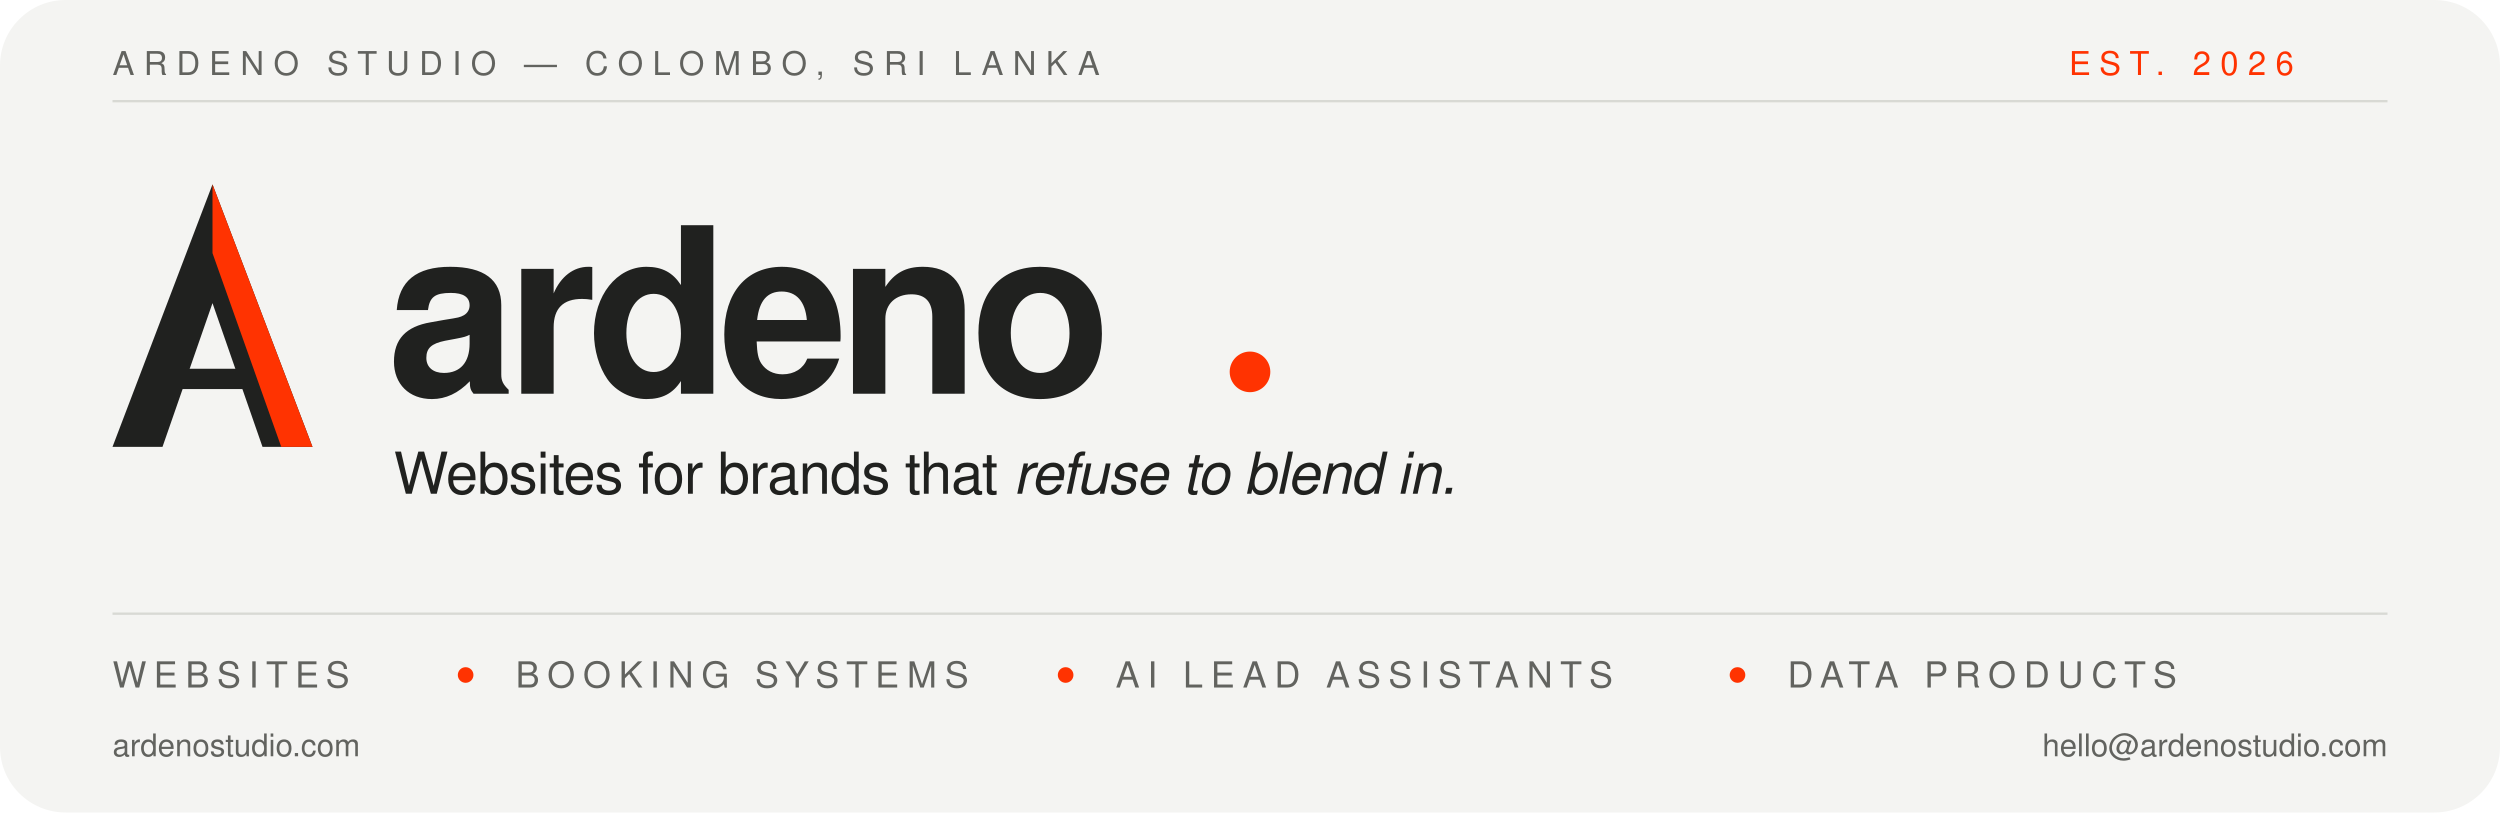
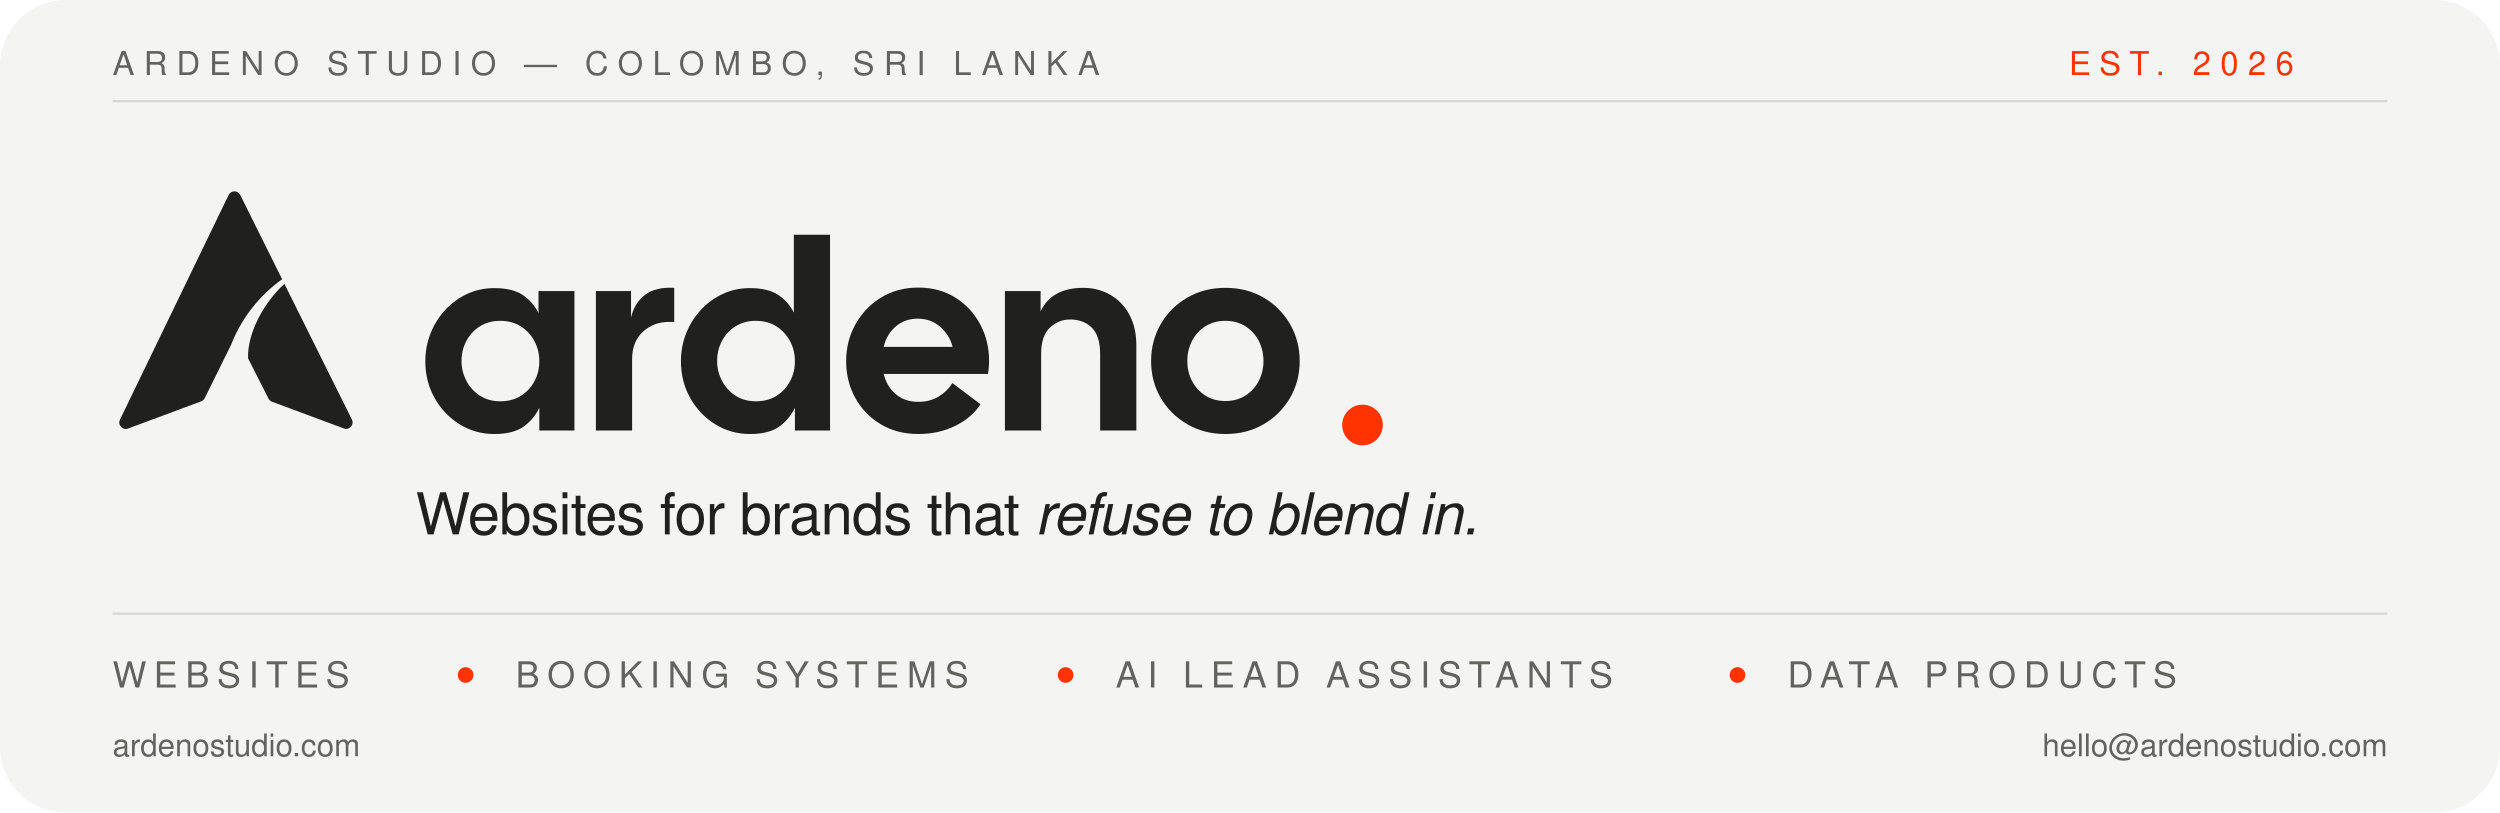
<svg xmlns="http://www.w3.org/2000/svg" width="1600" height="520" viewBox="0 0 1600 520" role="img" aria-labelledby="title desc">
  <rect width="1600" height="520" rx="42" fill="#F4F4F2" />
  <rect x="72" y="64" width="1456" height="1.5" fill="#D8D9D4" />
  <text x="72" y="48" font-family="'Helvetica Neue', Helvetica, Arial, sans-serif" font-size="21" letter-spacing="6" fill="#62635F">ARDENO STUDIO — COLOMBO, SRI LANKA</text>
  <text x="1468" y="48" text-anchor="end" font-family="'Helvetica Neue', Helvetica, Arial, sans-serif" font-size="21" letter-spacing="6" fill="#FF3301">EST. 2026</text>
-   <g transform="translate(72,118)">
-     <path d="M64 0 L128 168 L96 168 L64 76 L32 168 L0 168 Z" fill="#20211F" />
-     <path d="M64 0 L128 168 L108 168 L64 44 Z" fill="#FF3301" />
-     <rect x="38" y="118" width="52" height="13" fill="#20211F" />
-   </g>
-   <text x="248" y="252" font-family="'Helvetica Neue', Helvetica, Arial, sans-serif" font-size="148" font-weight="600" letter-spacing="-6" fill="#20211F">ardeno</text>
-   <circle cx="800" cy="238" r="13" fill="#FF3301" />
-   <text x="252" y="316" font-family="'Helvetica Neue', Helvetica, Arial, sans-serif" font-size="37" font-weight="400" letter-spacing="-0.5" fill="#20211F">Websites for brands that <tspan font-style="italic">refuse to blend in.</tspan>
+   <svg x="72" y="118" width="158" height="161" viewBox="0 0 290.985 296.089">
+     <path fill="#20211f" d="M 514.301 878.699 L 434.793 718.777 C 411.383 739.715 390.781 776.453 391.93 806.555 L 415.984 853.996 C 416.852 855.699 418.324 857.016 420.113 857.68 L 504.852 889.203 C 511.305 891.605 517.367 884.867 514.301 878.699 Z M 371.617 791.305 C 371.41 791.605 371.223 791.926 371.055 792.266 L 340.871 853.445 C 340.012 855.184 338.523 856.527 336.707 857.207 L 250.406 889.309 C 243.988 891.699 237.938 885.043 240.918 878.879 L 369.02 614.008 C 371.77 608.324 379.852 608.277 382.664 613.93 L 432.074 713.316 C 404.98 732.68 383.766 759.746 371.617 791.305" transform="translate(8 8) scale(1) translate(-240.1358 -609.7176)" />
+   </svg>
+   <svg x="262" y="140" width="580" height="148" viewBox="0 0 454.762 116">
+     <path fill="#20211f" d="M277 -13Q206 -13 147.5 23.5Q89 60 54.5 121.5Q20 183 20 258Q20 314 40.0 363.5Q60 413 95.0 450.5Q130 488 176.5 509.5Q223 531 277 531Q345 531 383.0 505.5Q421 480 442 438V520H576V0H445V85Q424 41 385.5 14.0Q347 -13 277 -13ZM299 109Q344 109 376.5 129.5Q409 150 427.0 184.0Q445 218 445 258Q445 299 427.0 333.0Q409 367 376.5 388.0Q344 409 299 409Q256 409 223.5 388.5Q191 368 173.0 334.0Q155 300 155 259Q155 220 173.0 185.5Q191 151 223.5 130.0Q256 109 299 109Z" transform="translate(5.30821 106.2503) scale(0.13459 -0.13459)" />
+     <path fill="#20211f" d="M40 0V520H171V421Q184 477 224.0 506.5Q264 536 332 532V405H313Q255 405 215.0 368.0Q175 331 175 266V0Z" transform="translate(88.21534 106.2503) scale(0.13459 -0.13459)" />
+     <path fill="#20211f" d="M277 -13Q206 -13 147.5 23.5Q89 60 54.5 121.5Q20 183 20 258Q20 314 40.0 363.5Q60 413 95.0 450.5Q130 488 176.5 509.5Q223 531 277 531Q344 531 382.0 506.0Q420 481 441 440V730H576V0H445V85Q424 41 385.5 14.0Q347 -13 277 -13ZM299 109Q344 109 376.5 129.5Q409 150 427.0 184.0Q445 218 445 258Q445 299 427.0 333.0Q409 367 376.5 388.0Q344 409 299 409Q256 409 223.5 388.5Q191 368 173.0 334.0Q155 300 155 259Q155 220 173.0 185.5Q191 151 223.5 130.0Q256 109 299 109Z" transform="translate(133.572 106.2503) scale(0.13459 -0.13459)" />
+     <path fill="#20211f" d="M289 -13Q209 -13 148.0 24.0Q87 61 53.5 122.5Q20 184 20 259Q20 334 55.0 396.5Q90 459 150.5 496.0Q211 533 289 533Q367 533 426.5 496.0Q486 459 519.5 396.5Q553 334 553 259Q553 248 552.0 236.0Q551 224 549 211H160Q171 165 204.5 136.0Q238 107 289 107Q333 107 365.5 127.0Q398 147 416 177L521 98Q490 49 428.0 18.0Q366 -13 289 -13ZM287 417Q239 417 205.0 388.0Q171 359 160 312H417Q406 355 371.5 386.0Q337 417 287 417Z" transform="translate(216.4791 106.2503) scale(0.13459 -0.13459)" />
+     <path fill="#20211f" d="M40 0V520H173V444Q214 532 332 532Q388 532 433.0 506.0Q478 480 504.0 432.0Q530 384 530 318V0H395V285Q395 353 364.0 383.5Q333 414 283 414Q240 414 207.5 383.5Q175 353 175 285V0Z" transform="translate(293.4643 106.2503) scale(0.13459 -0.13459)" />
+     <path fill="#20211f" d="M297 -13Q217 -13 154.0 24.0Q91 61 55.5 122.5Q20 184 20 259Q20 334 55.5 396.0Q91 458 154.0 495.0Q217 532 297 532Q378 532 440.5 495.0Q503 458 538.5 396.0Q574 334 574 259Q574 184 538.5 122.5Q503 61 440.5 24.0Q378 -13 297 -13ZM297 110Q340 110 372.0 130.5Q404 151 421.5 185.0Q439 219 439 259Q439 300 421.5 334.0Q404 368 372.0 388.5Q340 409 297 409Q254 409 222.0 388.5Q190 368 172.5 334.0Q155 300 155 259Q155 219 172.5 185.0Q190 151 222.0 130.5Q254 110 297 110Z" transform="translate(369.5074 106.2503) scale(0.13459 -0.13459)" />
+   </svg>
+   <circle cx="872" cy="272" r="13" fill="#FF3301" />
+   <text x="266" y="342" font-family="'Helvetica Neue', Helvetica, Arial, sans-serif" font-size="37" font-weight="400" letter-spacing="-0.5" fill="#20211F">Websites for brands that <tspan font-style="italic">refuse to blend in.</tspan>
  </text>
  <rect x="72" y="392" width="1456" height="1.5" fill="#D8D9D4" />
  <text x="72" y="440" font-family="'Helvetica Neue', Helvetica, Arial, sans-serif" font-size="23" letter-spacing="5" fill="#62635F">WEBSITES</text>
  <circle cx="298" cy="432" r="5" fill="#FF3301" />
  <text x="330" y="440" font-family="'Helvetica Neue', Helvetica, Arial, sans-serif" font-size="23" letter-spacing="5" fill="#62635F">BOOKING SYSTEMS</text>
  <circle cx="682" cy="432" r="5" fill="#FF3301" />
  <text x="714" y="440" font-family="'Helvetica Neue', Helvetica, Arial, sans-serif" font-size="23" letter-spacing="5" fill="#62635F">AI LEAD ASSISTANTS</text>
  <circle cx="1112" cy="432" r="5" fill="#FF3301" />
  <text x="1144" y="440" font-family="'Helvetica Neue', Helvetica, Arial, sans-serif" font-size="23" letter-spacing="5" fill="#62635F">DATA PRODUCTS</text>
  <text x="72" y="484" font-family="'Helvetica Neue', Helvetica, Arial, sans-serif" font-size="20" fill="#62635F">ardenostudio.com</text>
  <text x="1528" y="484" text-anchor="end" font-family="'Helvetica Neue', Helvetica, Arial, sans-serif" font-size="20" fill="#62635F">hello@ardenostudio.com</text>
</svg>
